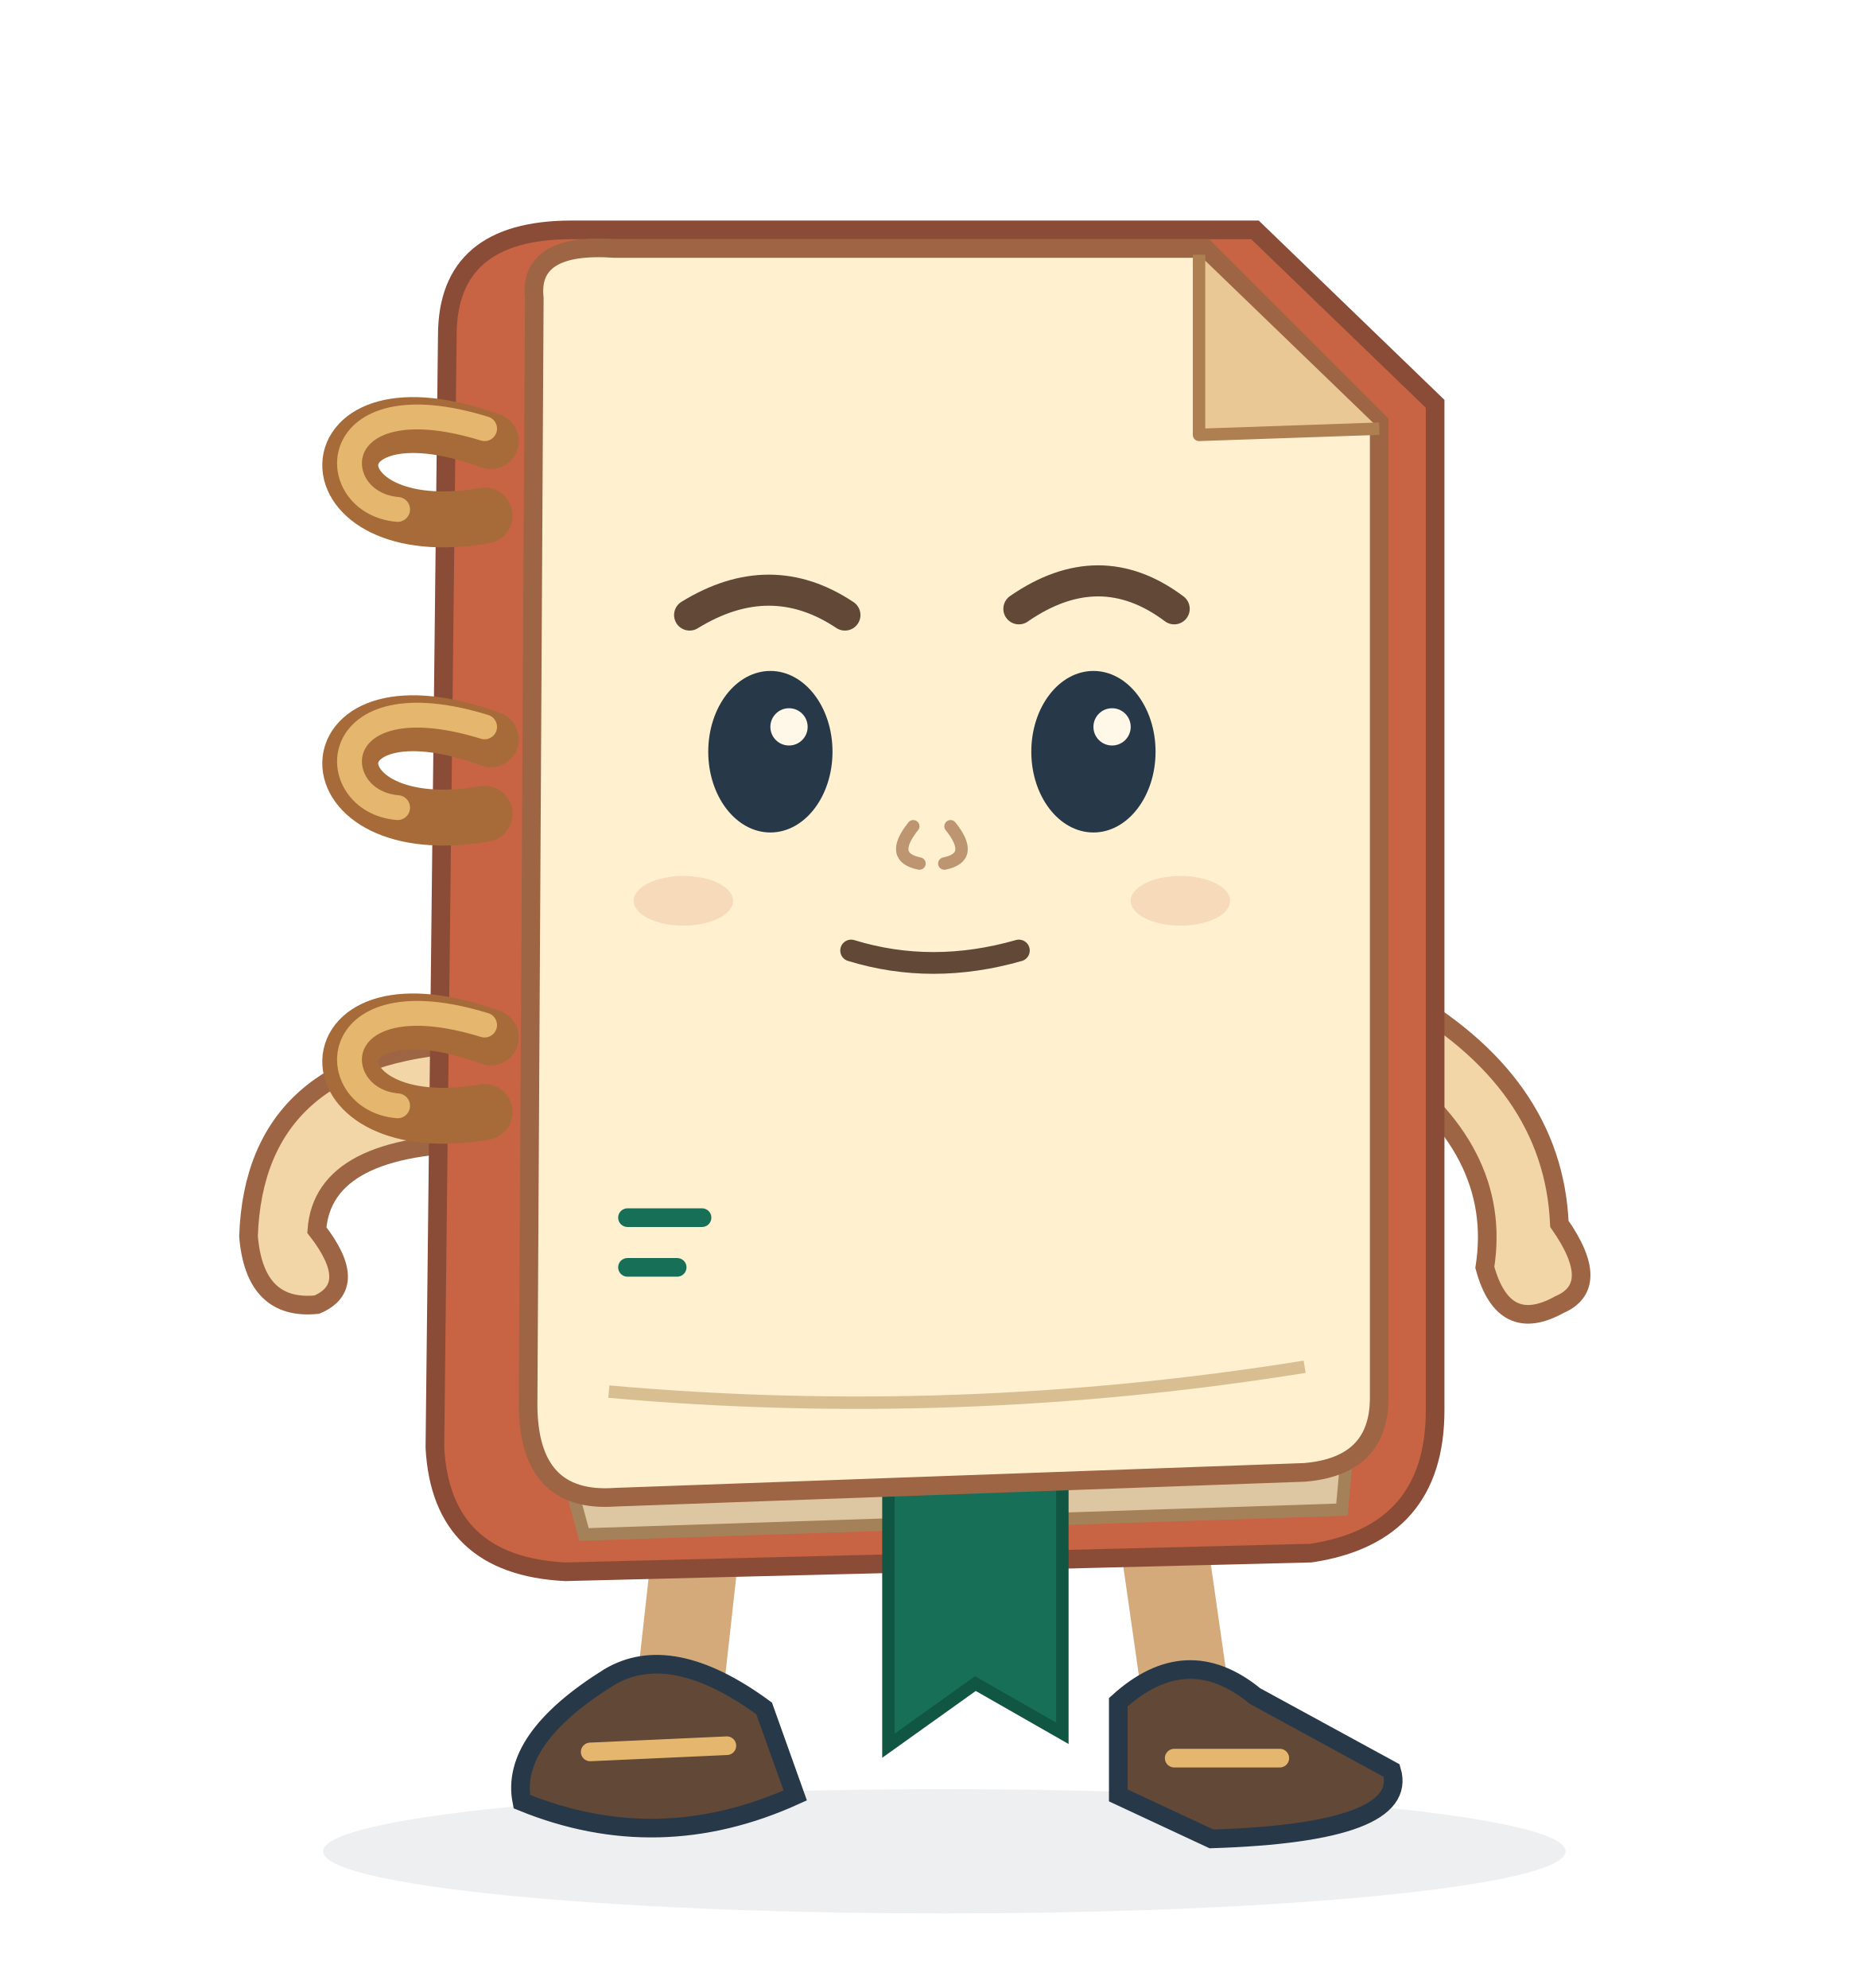
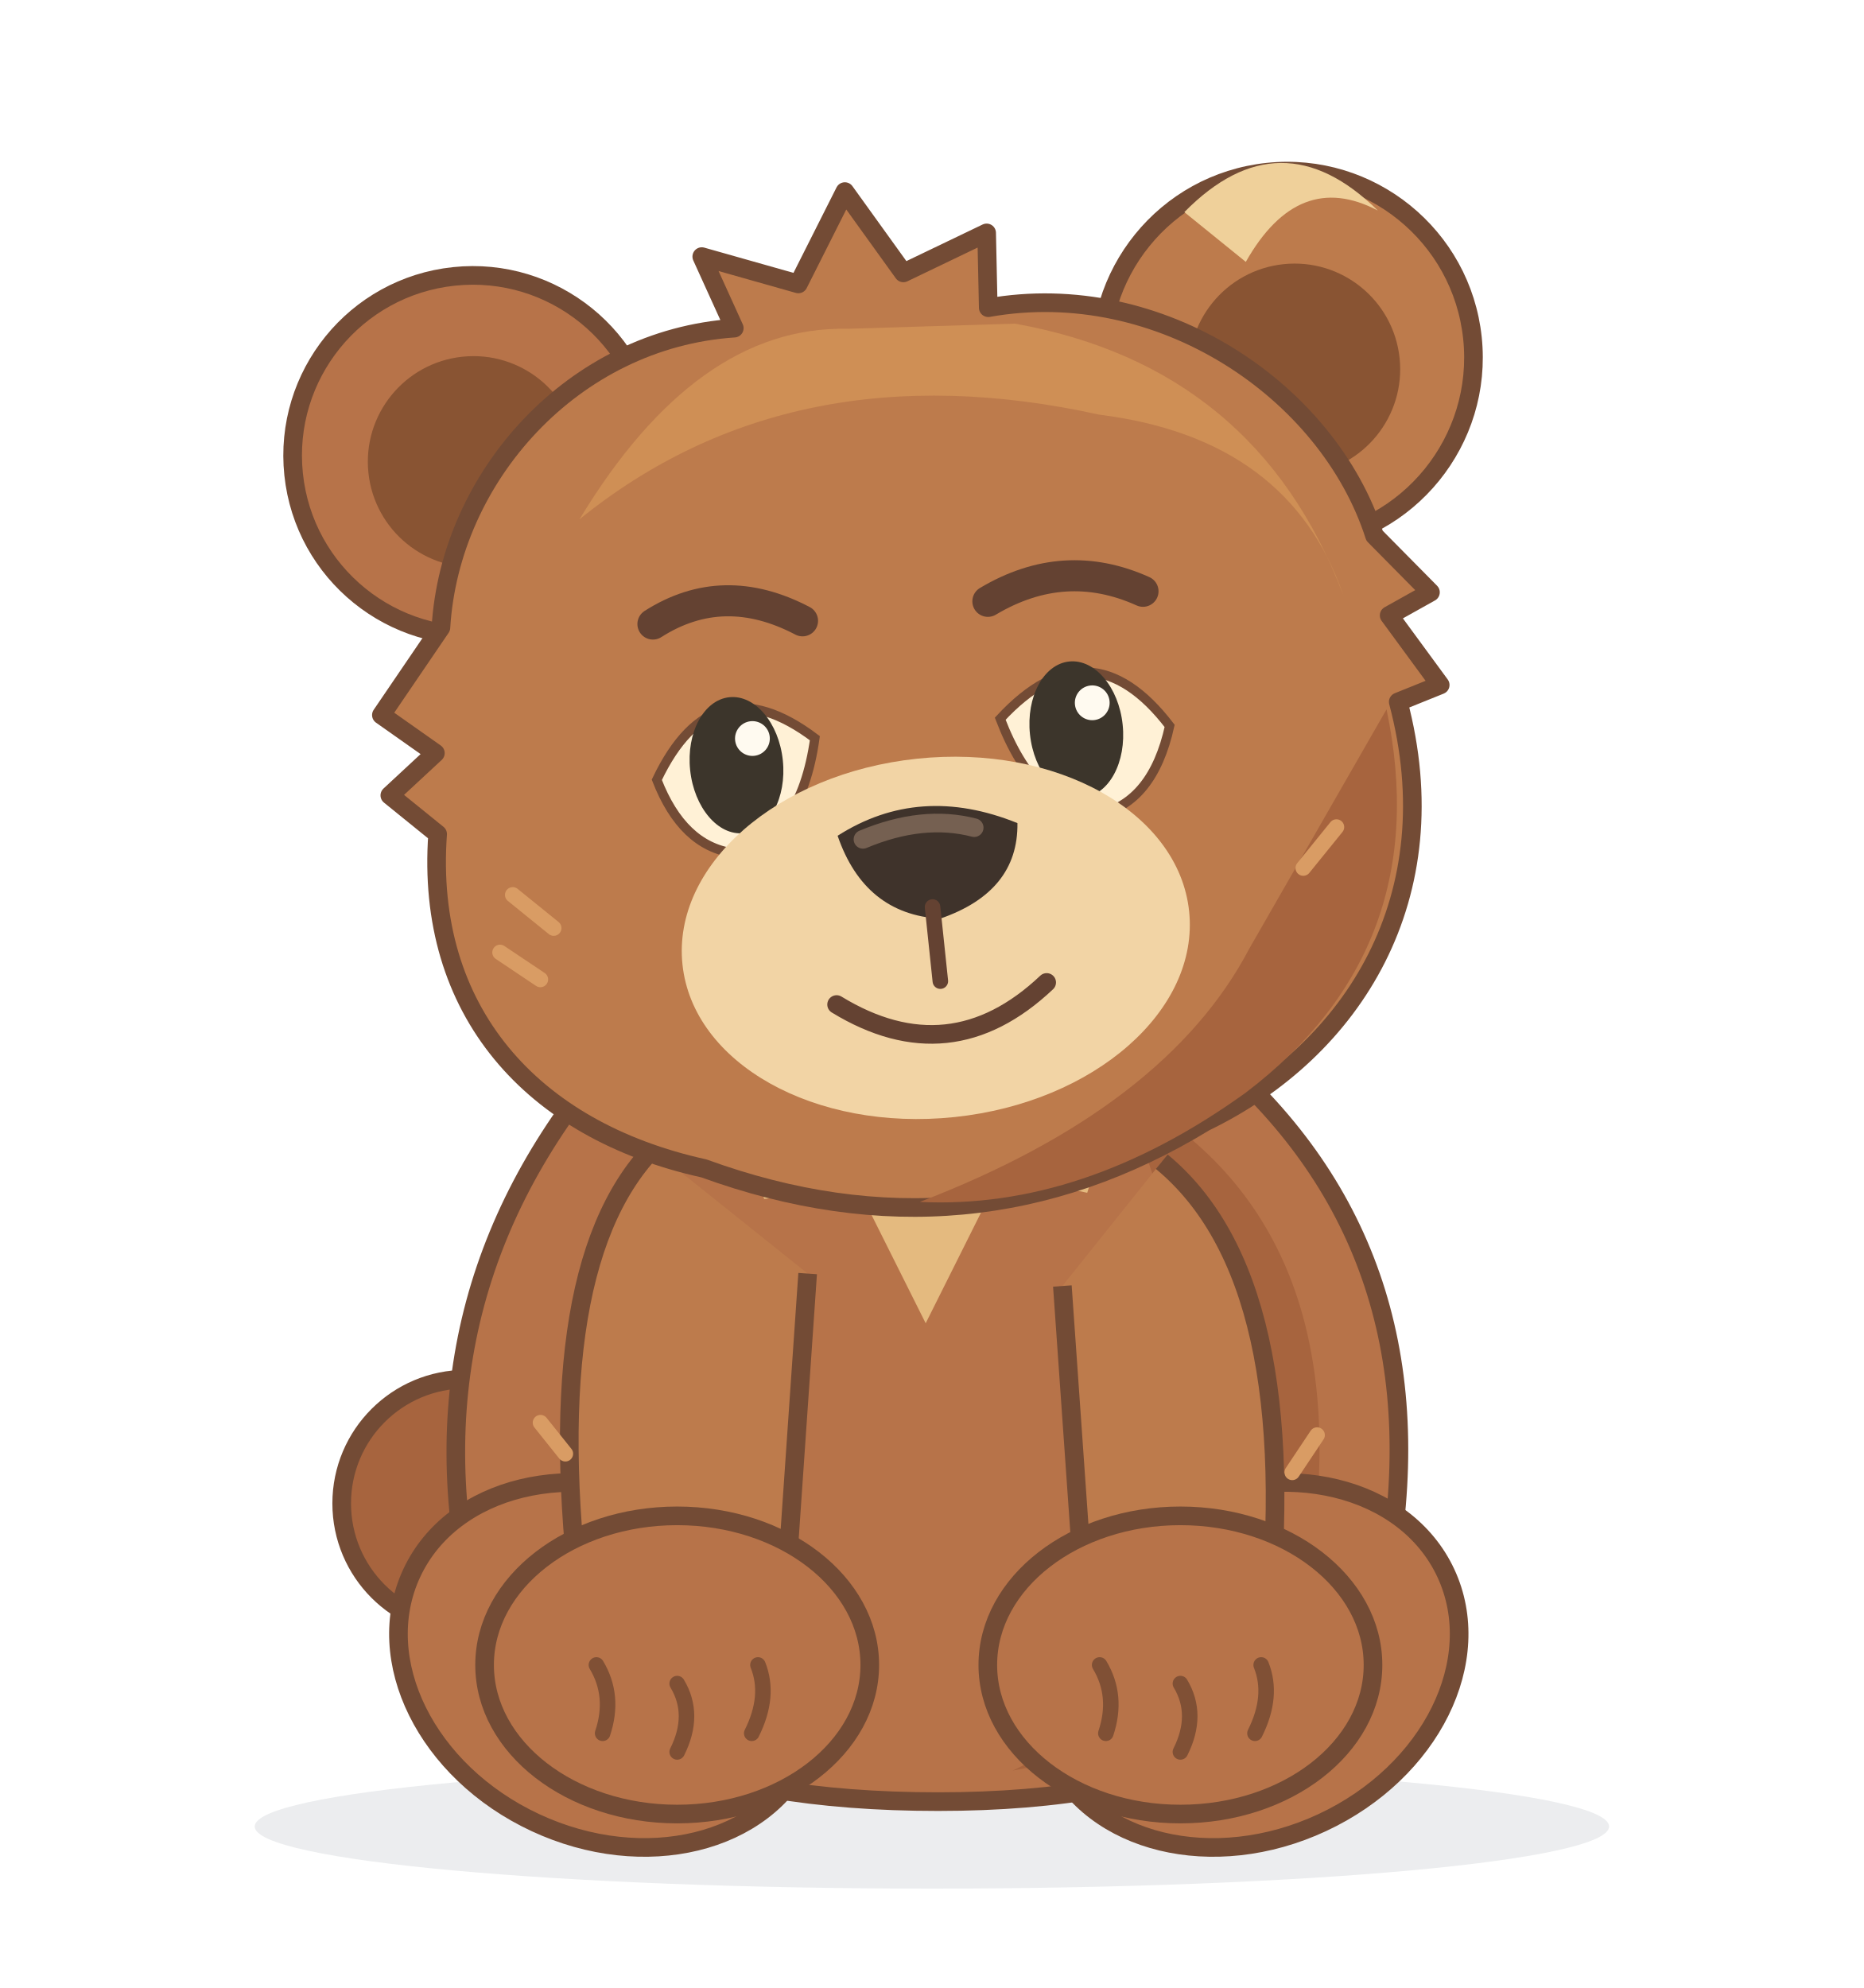
- <svg xmlns="http://www.w3.org/2000/svg" class="neri-art" viewBox="0 0 300 320" role="img" aria-label="Neri: listening" focusable="false">
-   <g class="neri-body">
-     <ellipse cx="152" cy="298" rx="100" ry="10" fill="#273849" opacity=".08" />
-     <path d="M113 240 L109 276 M186 239 L191 274" stroke="#d4aa7a" stroke-width="14" stroke-linecap="round" />
-     <path d="M98 270 Q108 264 123 275 L128 289 Q106 299 84 290 Q82 280 98 270Z M180 274 Q191 264 202 273 L224 285 Q227 295 195 296 L180 289Z" fill="#614837" stroke="#273849" stroke-width="3" />
-     <path d="M95 282 L117 281 M189 283 L206 283" stroke="#e5b66d" stroke-width="3" stroke-linecap="round" />
-     <path class="neri-arm neri-left-arm" d="M75 168 Q41 170 40 199 Q41 211 51 210 Q58 207 51 198 Q52 184 78 184" fill="#f2d6a7" stroke="#9e6545" stroke-width="3" />
-     <path class="neri-arm neri-right-arm" d="M222 171 Q242 185 239 204 Q242 215 251 210 Q258 207 251 197 Q250 174 225 160" fill="#f2d6a7" stroke="#9e6545" stroke-width="3" />
-     <path d="M72 54 Q72 37 92 37 L202 37 L231 65 L231 227 Q231 247 211 250 L91 253 Q71 252 70 233Z" fill="#c86443" stroke="#8a4c36" stroke-width="3" />
-     <path d="M91 236 L217 232 L216 243 L94 247Z" fill="#ddc7a2" stroke="#a58159" stroke-width="2" />
-     <path d="M143 239 L143 281 L157 271 L171 279 L171 237Z" fill="#176f58" stroke="#115642" stroke-width="2" />
-     <path d="M86 48 Q85 39 99 40 L194 40 L222 68 L222 225 Q222 236 210 237 L99 241 Q85 242 85 226Z" fill="#fff0cf" stroke="#9e6545" stroke-width="3" />
-     <path d="M193 41 L193 70 L222 69" fill="#e9c895" stroke="#ae8051" stroke-width="2" stroke-linejoin="round" />
-     <path d="M98 224 Q154 229 210 220" fill="none" stroke="#d9be91" stroke-width="2" />
-     <path d="M79 71 C49 60 49 88 78 83 M79 119 C49 108 49 136 78 131 M79 167 C49 156 49 184 78 179" fill="none" stroke="#a66b38" stroke-width="9" stroke-linecap="round" />
-     <path d="M78 69 C52 61 52 81 64 82 M78 117 C52 109 52 129 64 130 M78 165 C52 157 52 177 64 178" fill="none" stroke="#e5b66d" stroke-width="4" stroke-linecap="round" />
-     <g class="neri-face">
-       <path d="M111 99 Q124 91 136 99" fill="none" stroke="#614837" stroke-width="5" stroke-linecap="round" />
-       <path d="M164 98 Q177 89 189 98" fill="none" stroke="#614837" stroke-width="5" stroke-linecap="round" />
-       <ellipse cx="124" cy="121" rx="10" ry="13" fill="#273849" />
-       <ellipse cx="176" cy="121" rx="10" ry="13" fill="#273849" />
-       <circle cx="127" cy="117" r="3" fill="#fff8e9" />
-       <circle cx="179" cy="117" r="3" fill="#fff8e9" />
-       <path d="M147 133 Q143 138 148 139 M153 133 Q157 138 152 139" fill="none" stroke="#bd9570" stroke-width="2" stroke-linecap="round" />
+ <svg xmlns="http://www.w3.org/2000/svg" class="neri-art" data-neri-kind="bear" viewBox="0 0 300 320" role="img" aria-label="Neri: listening" focusable="false">
+   <g class="neri-body" data-neri-pose="listening">
+     <ellipse cx="150" cy="294" rx="109" ry="10" fill="#273849" opacity=".09" />
+     <circle cx="75" cy="242" r="20" fill="#a7643e" stroke="#734b35" stroke-width="3" />
+     <path d="M100 168 Q148 148 197 171 Q233 203 223 255 Q210 290 151 290 Q92 290 76 257 Q65 207 100 168Z" fill="#b77349" stroke="#734b35" stroke-width="3" />
+     <path d="M181 176 Q219 197 211 251 Q197 279 163 285 Q199 268 197 222Z" fill="#a7643e" />
+     <path d="M117 173 Q148 184 181 173 L175 192 L161 189 L149 213 L138 191 L123 193Z" fill="#e4ba7f" />
+     <ellipse cx="98" cy="268" rx="35" ry="28" transform="rotate(25 98 268)" fill="#b77349" stroke="#734b35" stroke-width="3" />
+     <ellipse cx="201" cy="268" rx="35" ry="28" transform="rotate(-25 201 268)" fill="#b77349" stroke="#734b35" stroke-width="3" />
+     <path d="M91 278 Q98 268 107 269 M191 270 Q201 268 208 278" fill="none" stroke="#805035" stroke-width="3" stroke-linecap="round" />
+     <path d="M105 185 Q86 205 94 263 Q107 277 126 263 L130 205" fill="#bd7b4c" stroke="#734b35" stroke-width="3" stroke-linejoin="round" />
+     <g class="neri-paw" transform="translate(109 268) rotate(0)">
+       <ellipse rx="31" ry="24" fill="#b77349" stroke="#734b35" stroke-width="3" />
+       <path d="M-12 11 Q-10 5 -13 0 M0 14 Q3 8 0 3 M12 11 Q15 5 13 0" fill="none" stroke="#805035" stroke-width="2.5" stroke-linecap="round" />
+     </g>
+     <path d="M187 187 Q210 206 204 263 Q194 277 175 264 L171 207" fill="#bd7b4c" stroke="#734b35" stroke-width="3" />
+     <g class="neri-paw" transform="translate(190 268) rotate(0)">
+       <ellipse rx="31" ry="24" fill="#b77349" stroke="#734b35" stroke-width="3" />
+       <path d="M-12 11 Q-10 5 -13 0 M0 14 Q3 8 0 3 M12 11 Q15 5 13 0" fill="none" stroke="#805035" stroke-width="2.5" stroke-linecap="round" />
+     </g>
+     <g class="neri-head" transform="rotate(-6 150 145)">
+       <circle cx="84" cy="66" r="29" fill="#b77349" stroke="#734b35" stroke-width="3" />
+       <circle cx="84" cy="67" r="17" fill="#895433" />
+       <circle cx="216" cy="64" r="30" fill="#bd7b4c" stroke="#734b35" stroke-width="3" />
+       <circle cx="217" cy="66" r="17" fill="#895433" />
+       <path d="M202 39 Q219 25 233 42 Q221 34 211 48" fill="#efd09a" />
+       <path d="M76 93 C80 69 102 49 128 50 L124 38 L139 44 L148 30 L156 44 L170 39 L169 51 C197 49 222 70 227 94 L235 104 L228 107 L235 119 L228 121 C233 153 215 176 190 185 Q150 204 109 184 C82 175 67 154 72 126 L65 119 L73 113 L65 106Z" fill="#bd7b4c" stroke="#734b35" stroke-width="3" stroke-linejoin="round" />
+       <path d="M173 54 Q211 65 221 103 Q215 77 185 70 Q137 54 100 78 Q122 49 146 52" fill="#d79758" opacity=".7" />
+       <path d="M226 122 Q230 161 197 181 Q169 197 143 193 Q184 182 200 158Z" fill="#a7643e" />
+       <path d="M110 96 Q122 90 134 98" fill="none" stroke="#644232" stroke-width="5" stroke-linecap="round" />
+       <path d="M164 98 Q177 92 189 99" fill="none" stroke="#644232" stroke-width="5" stroke-linecap="round" />
+       <path d="M108 121 Q119 103 134 117 Q130 133 119 134 Q111 132 108 121Z M164 117 Q180 103 191 121 Q187 133 178 134 Q168 132 164 117Z" fill="#fff1d6" stroke="#734b35" stroke-width="1.5" />
+       <ellipse cx="121" cy="120" rx="7.5" ry="11" fill="#3c352b" />
+       <ellipse cx="176" cy="120" rx="7.5" ry="11" fill="#3c352b" />
+       <circle cx="124" cy="116" r="2.8" fill="#fffaf0" />
+       <circle cx="179" cy="116" r="2.8" fill="#fffaf0" />
+       <ellipse cx="150" cy="151" rx="41" ry="29" fill="#f2d4a5" />
+       <path d="M136 133 Q150 126 165 134 Q164 145 151 148 Q139 146 136 133Z" fill="#3f332b" />
+       <path d="M140 134 Q150 131 158 134" fill="none" stroke="#756051" stroke-width="3" stroke-linecap="round" />
      <g data-neri-mouth="">
-         <path d="M137 153 Q150 157 164 153" fill="none" stroke="#614837" stroke-width="3.5" stroke-linecap="round" />
+         <g class="neri-animal-mouth" data-neri-animal-expression="true">
+           <path d="M150 146 L150 158" stroke="#644232" stroke-width="2.5" fill="none" stroke-linecap="round" />
+           <path d="M133 160 Q150 173 167 160" fill="none" stroke="#644232" stroke-width="3" stroke-linecap="round" />
+         </g>
      </g>
-       <ellipse cx="110" cy="145" rx="8" ry="4" fill="#c86443" opacity=".16" />
-       <ellipse cx="190" cy="145" rx="8" ry="4" fill="#c86443" opacity=".16" />
+       <path d="M83 137 L89 143 M80 146 L86 151 M216 140 L210 146" stroke="#d99c64" stroke-width="2.5" stroke-linecap="round" />
    </g>
-     <path d="M101 196 H113 M101 204 H109" stroke="#176f58" stroke-width="3" stroke-linecap="round" />
+     <path d="M87 229 L91 234 M212 231 L208 237" stroke="#d99c64" stroke-width="2.5" stroke-linecap="round" />
  </g>
</svg>
